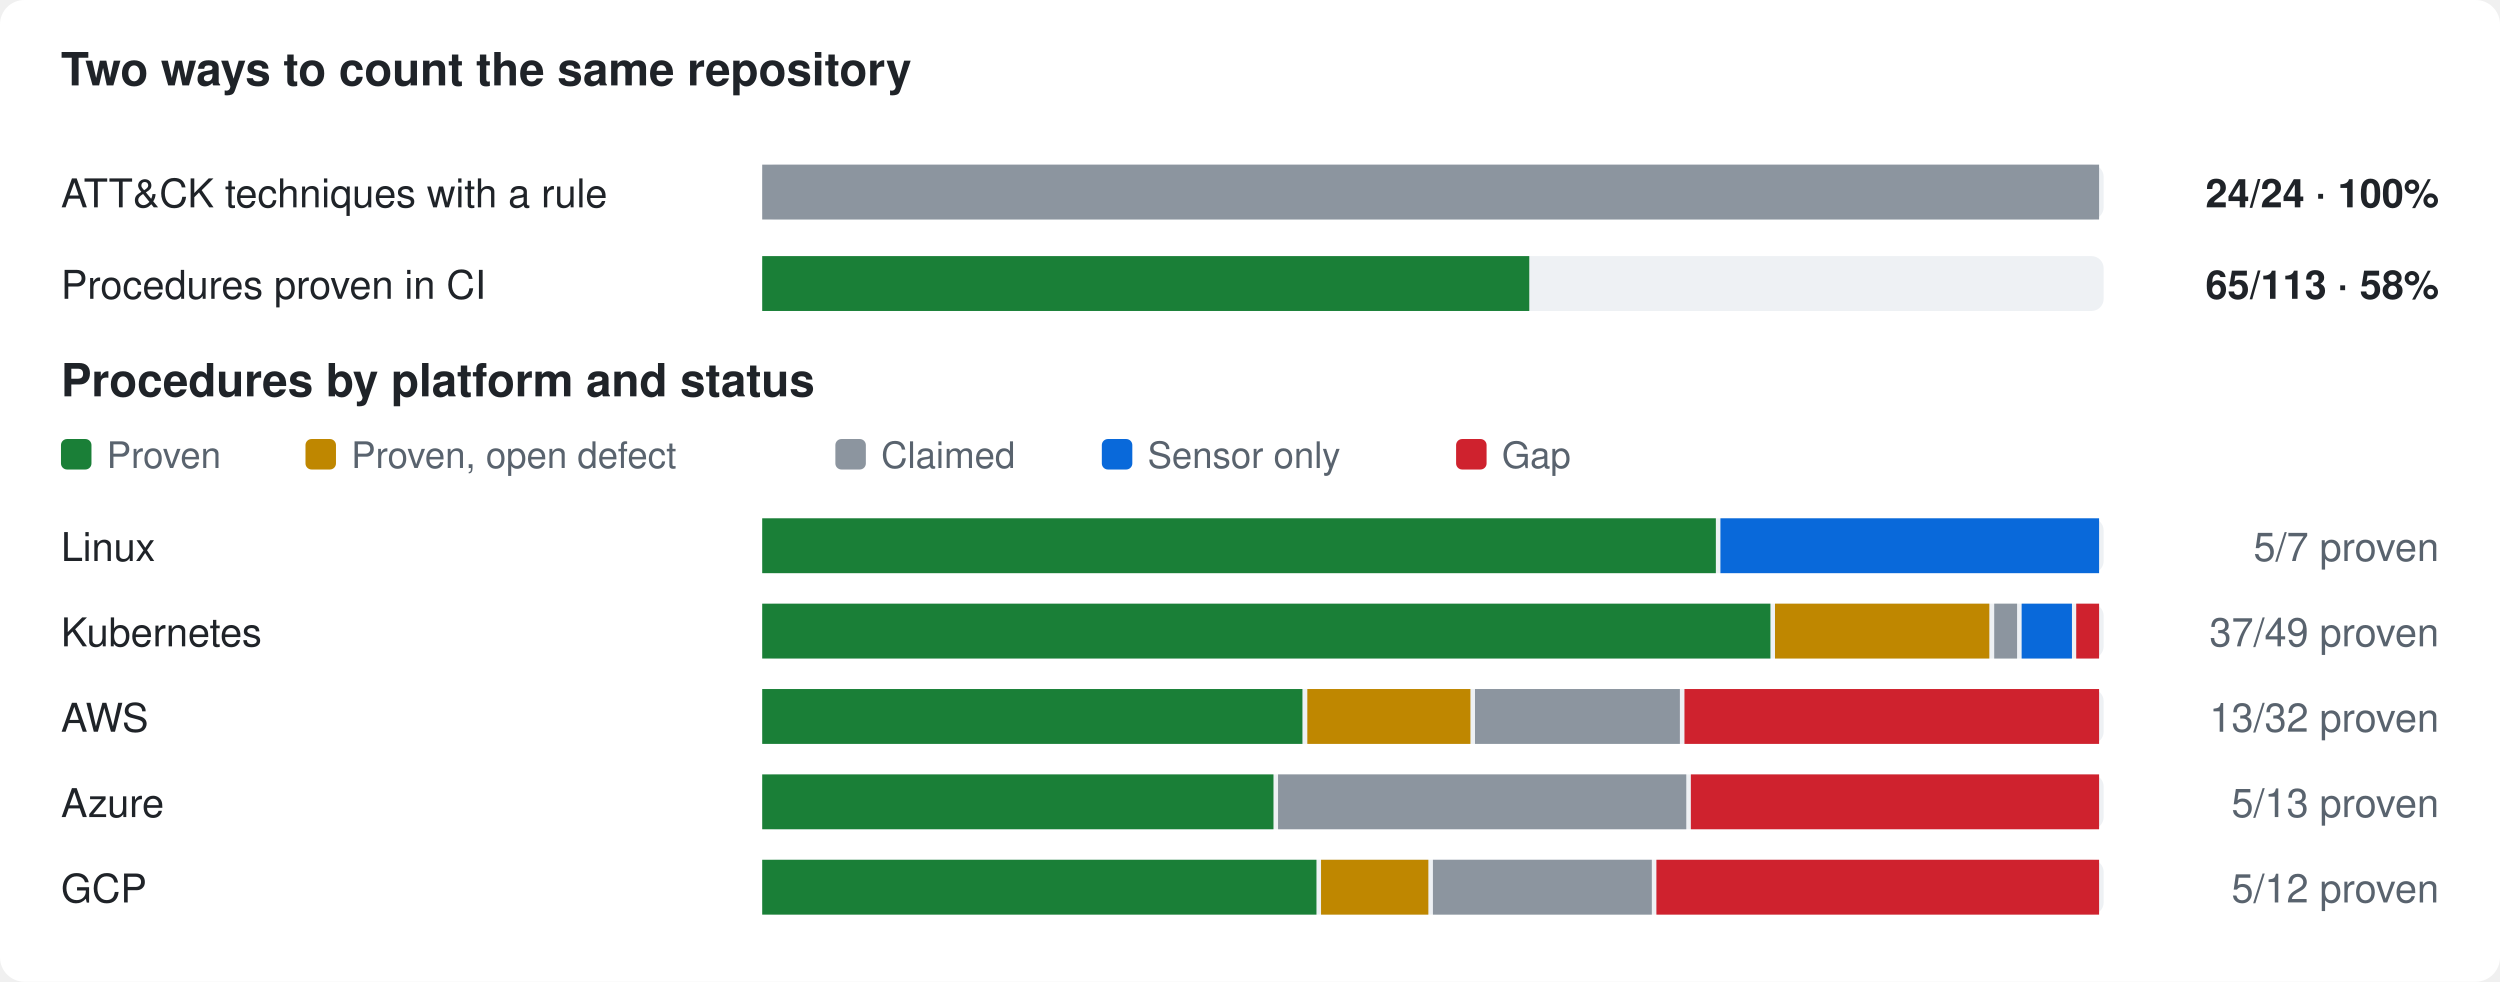
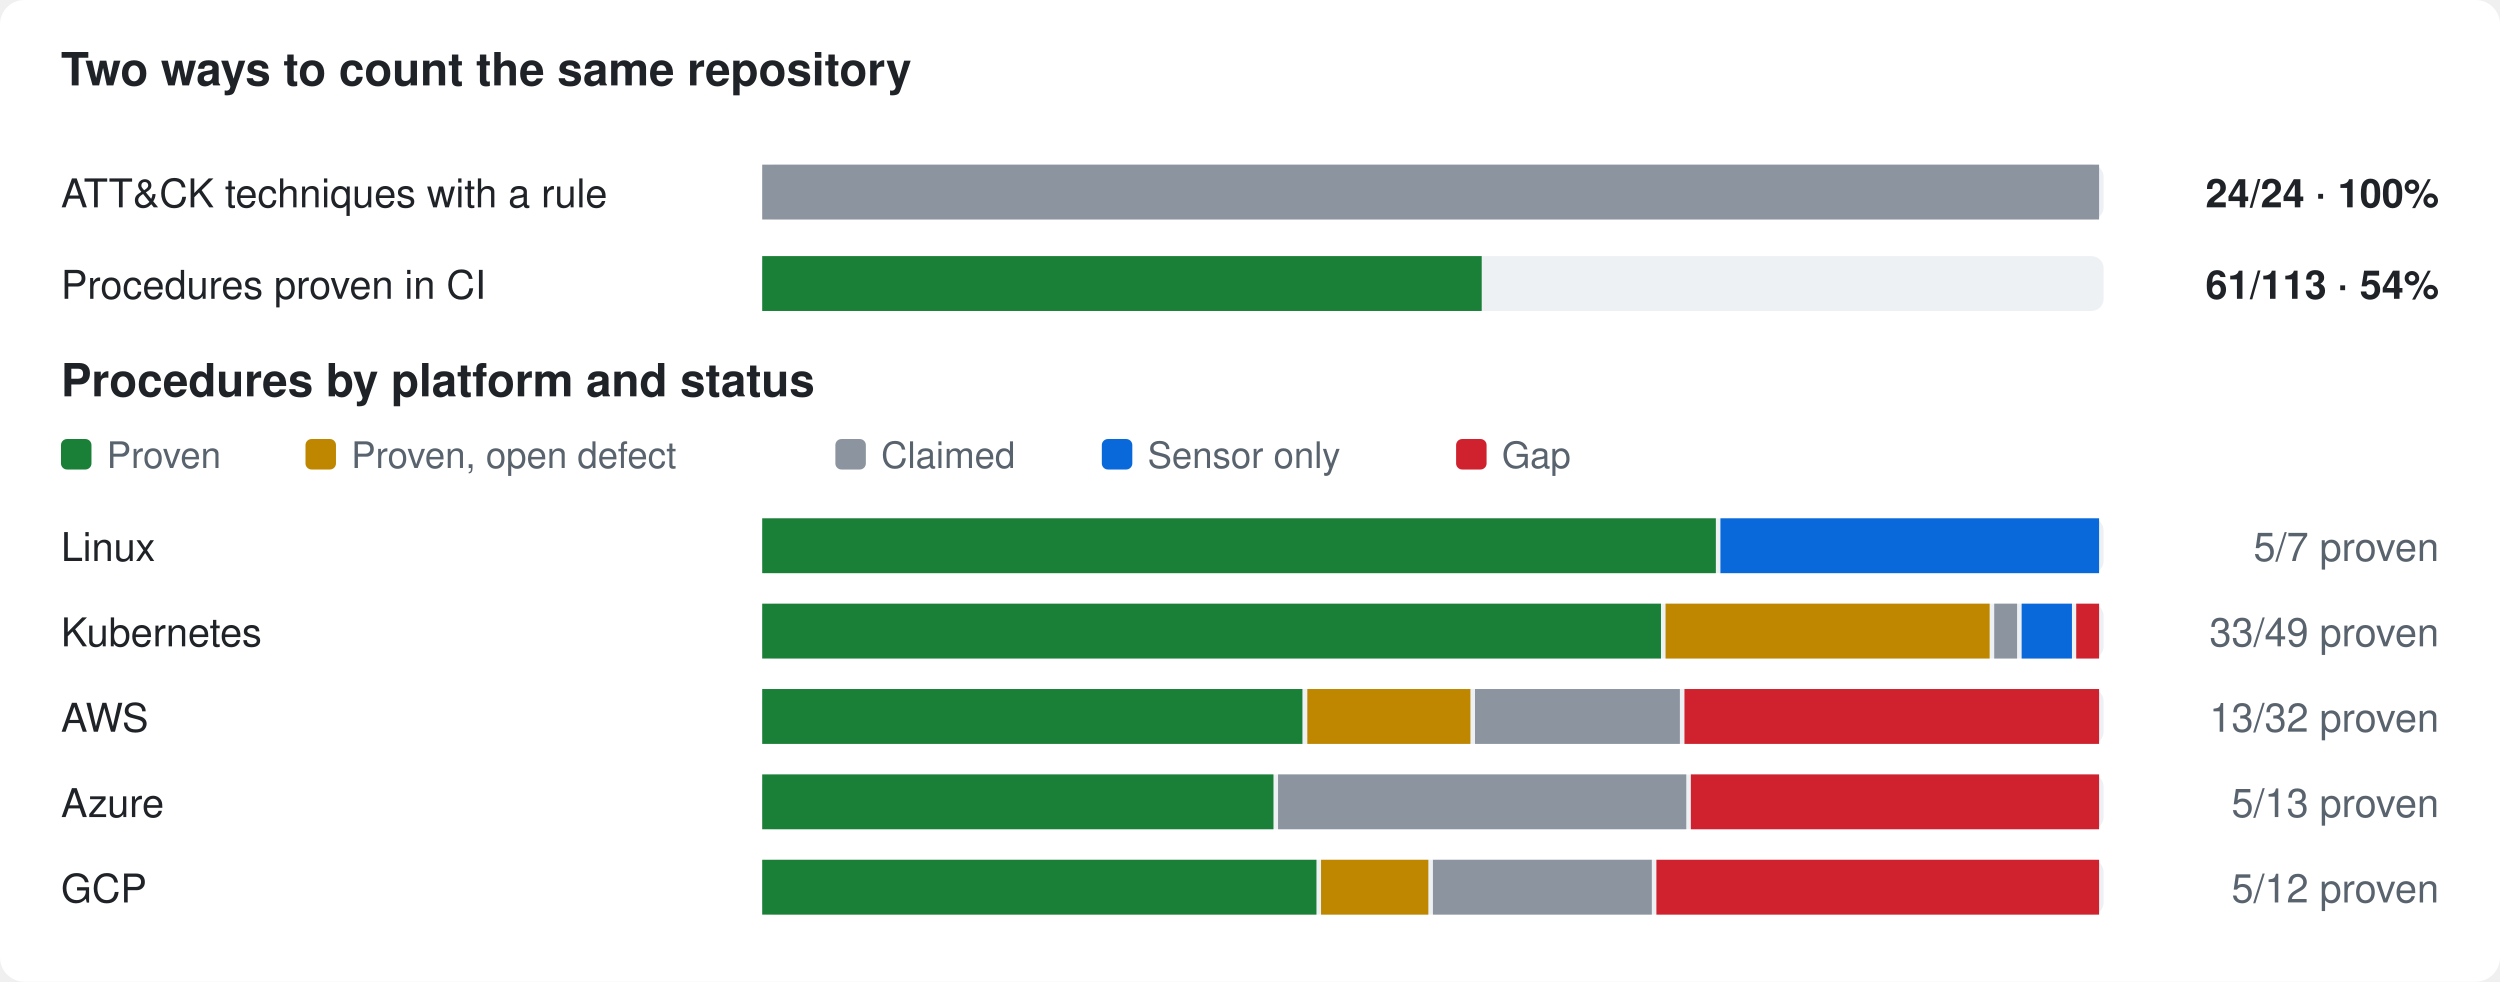
- <svg xmlns="http://www.w3.org/2000/svg" width="820" height="322" viewBox="0 0 820 322" font-family="-apple-system,BlinkMacSystemFont,'Segoe UI',Helvetica,Arial,sans-serif" role="img" aria-label="Procedure coverage: 65 of 113 procedures proven in CI">
+ <svg xmlns="http://www.w3.org/2000/svg" width="820" height="322" viewBox="0 0 820 322" font-family="-apple-system,BlinkMacSystemFont,'Segoe UI',Helvetica,Arial,sans-serif" role="img" aria-label="Procedure coverage: 61 of 113 procedures proven in CI">
  <rect width="820" height="322" rx="8" fill="#ffffff" />
  <text x="20" y="28" fill="#1f2328" font-size="15" font-weight="600" text-anchor="start">Two ways to count the same repository</text>
  <text x="20" y="68" fill="#1f2328" font-size="13" font-weight="400" text-anchor="start">ATT&amp;CK techniques with a rule</text>
  <rect x="250" y="54" width="440" height="18" rx="4" fill="#eef1f4" />
  <rect x="250.0" y="54" width="438.5" height="18" fill="#8c959f" />
  <text x="800" y="68" fill="#1f2328" font-size="13" font-weight="600" text-anchor="end">24/24 · 100%</text>
  <text x="20" y="98" fill="#1f2328" font-size="13" font-weight="400" text-anchor="start">Procedures proven in CI</text>
  <rect x="250" y="84" width="440" height="18" rx="4" fill="#eef1f4" />
-   <rect x="250.0" y="84" width="251.6" height="18" fill="#1a7f37" />
-   <text x="800" y="98" fill="#1f2328" font-size="13" font-weight="600" text-anchor="end">65/113 · 58%</text>
+   <rect x="250.0" y="84" width="236.0" height="18" fill="#1a7f37" />
+   <text x="800" y="98" fill="#1f2328" font-size="13" font-weight="600" text-anchor="end">61/113 · 54%</text>
  <text x="20" y="130" fill="#1f2328" font-size="15" font-weight="600" text-anchor="start">Procedures by platform and status</text>
  <rect x="20" y="144" width="10" height="10" rx="2" fill="#1a7f37" />
  <text x="35" y="153.5" fill="#59636e" font-size="12" font-weight="400" text-anchor="start">Proven</text>
  <rect x="100.2" y="144" width="10" height="10" rx="2" fill="#bf8700" />
  <text x="115.2" y="153.5" fill="#59636e" font-size="12" font-weight="400" text-anchor="start">Proven, open defect</text>
  <rect x="274.0" y="144" width="10" height="10" rx="2" fill="#8c959f" />
  <text x="289.0" y="153.5" fill="#59636e" font-size="12" font-weight="400" text-anchor="start">Claimed</text>
  <rect x="361.4" y="144" width="10" height="10" rx="2" fill="#0969da" />
  <text x="376.4" y="153.5" fill="#59636e" font-size="12" font-weight="400" text-anchor="start">Sensor only</text>
  <rect x="477.6" y="144" width="10" height="10" rx="2" fill="#cf222e" />
  <text x="492.6" y="153.5" fill="#59636e" font-size="12" font-weight="400" text-anchor="start">Gap</text>
  <text x="20" y="184" fill="#1f2328" font-size="13" font-weight="400" text-anchor="start">Linux</text>
  <rect x="250" y="170" width="440" height="18" rx="4" fill="#eef1f4" />
  <rect x="250.0" y="170" width="312.8" height="18" fill="#1a7f37" />
  <rect x="564.3" y="170" width="124.2" height="18" fill="#0969da" />
  <text x="800" y="184" fill="#59636e" font-size="13" font-weight="400" text-anchor="end">5/7 proven</text>
  <text x="20" y="212" fill="#1f2328" font-size="13" font-weight="400" text-anchor="start">Kubernetes</text>
  <rect x="250" y="198" width="440" height="18" rx="4" fill="#eef1f4" />
-   <rect x="250.0" y="198" width="330.7" height="18" fill="#1a7f37" />
-   <rect x="582.2" y="198" width="70.3" height="18" fill="#bf8700" />
+   <rect x="250.0" y="198" width="294.8" height="18" fill="#1a7f37" />
+   <rect x="546.3" y="198" width="106.3" height="18" fill="#bf8700" />
  <rect x="654.1" y="198" width="7.5" height="18" fill="#8c959f" />
  <rect x="663.1" y="198" width="16.5" height="18" fill="#0969da" />
  <rect x="681.0" y="198" width="7.5" height="18" fill="#cf222e" />
-   <text x="800" y="212" fill="#59636e" font-size="13" font-weight="400" text-anchor="end">37/49 proven</text>
+   <text x="800" y="212" fill="#59636e" font-size="13" font-weight="400" text-anchor="end">33/49 proven</text>
  <text x="20" y="240" fill="#1f2328" font-size="13" font-weight="400" text-anchor="start">AWS</text>
  <rect x="250" y="226" width="440" height="18" rx="4" fill="#eef1f4" />
  <rect x="250.0" y="226" width="177.2" height="18" fill="#1a7f37" />
  <rect x="428.8" y="226" width="53.5" height="18" fill="#bf8700" />
  <rect x="483.8" y="226" width="67.2" height="18" fill="#8c959f" />
  <rect x="552.5" y="226" width="136.0" height="18" fill="#cf222e" />
  <text x="800" y="240" fill="#59636e" font-size="13" font-weight="400" text-anchor="end">13/32 proven</text>
  <text x="20" y="268" fill="#1f2328" font-size="13" font-weight="400" text-anchor="start">Azure</text>
  <rect x="250" y="254" width="440" height="18" rx="4" fill="#eef1f4" />
  <rect x="250.0" y="254" width="167.7" height="18" fill="#1a7f37" />
  <rect x="419.2" y="254" width="133.9" height="18" fill="#8c959f" />
  <rect x="554.6" y="254" width="133.9" height="18" fill="#cf222e" />
  <text x="800" y="268" fill="#59636e" font-size="13" font-weight="400" text-anchor="end">5/13 proven</text>
  <text x="20" y="296" fill="#1f2328" font-size="13" font-weight="400" text-anchor="start">GCP</text>
  <rect x="250" y="282" width="440" height="18" rx="4" fill="#eef1f4" />
  <rect x="250.0" y="282" width="181.8" height="18" fill="#1a7f37" />
  <rect x="433.3" y="282" width="35.2" height="18" fill="#bf8700" />
  <rect x="470.0" y="282" width="71.8" height="18" fill="#8c959f" />
  <rect x="543.3" y="282" width="145.2" height="18" fill="#cf222e" />
  <text x="800" y="296" fill="#59636e" font-size="13" font-weight="400" text-anchor="end">5/12 proven</text>
</svg>
